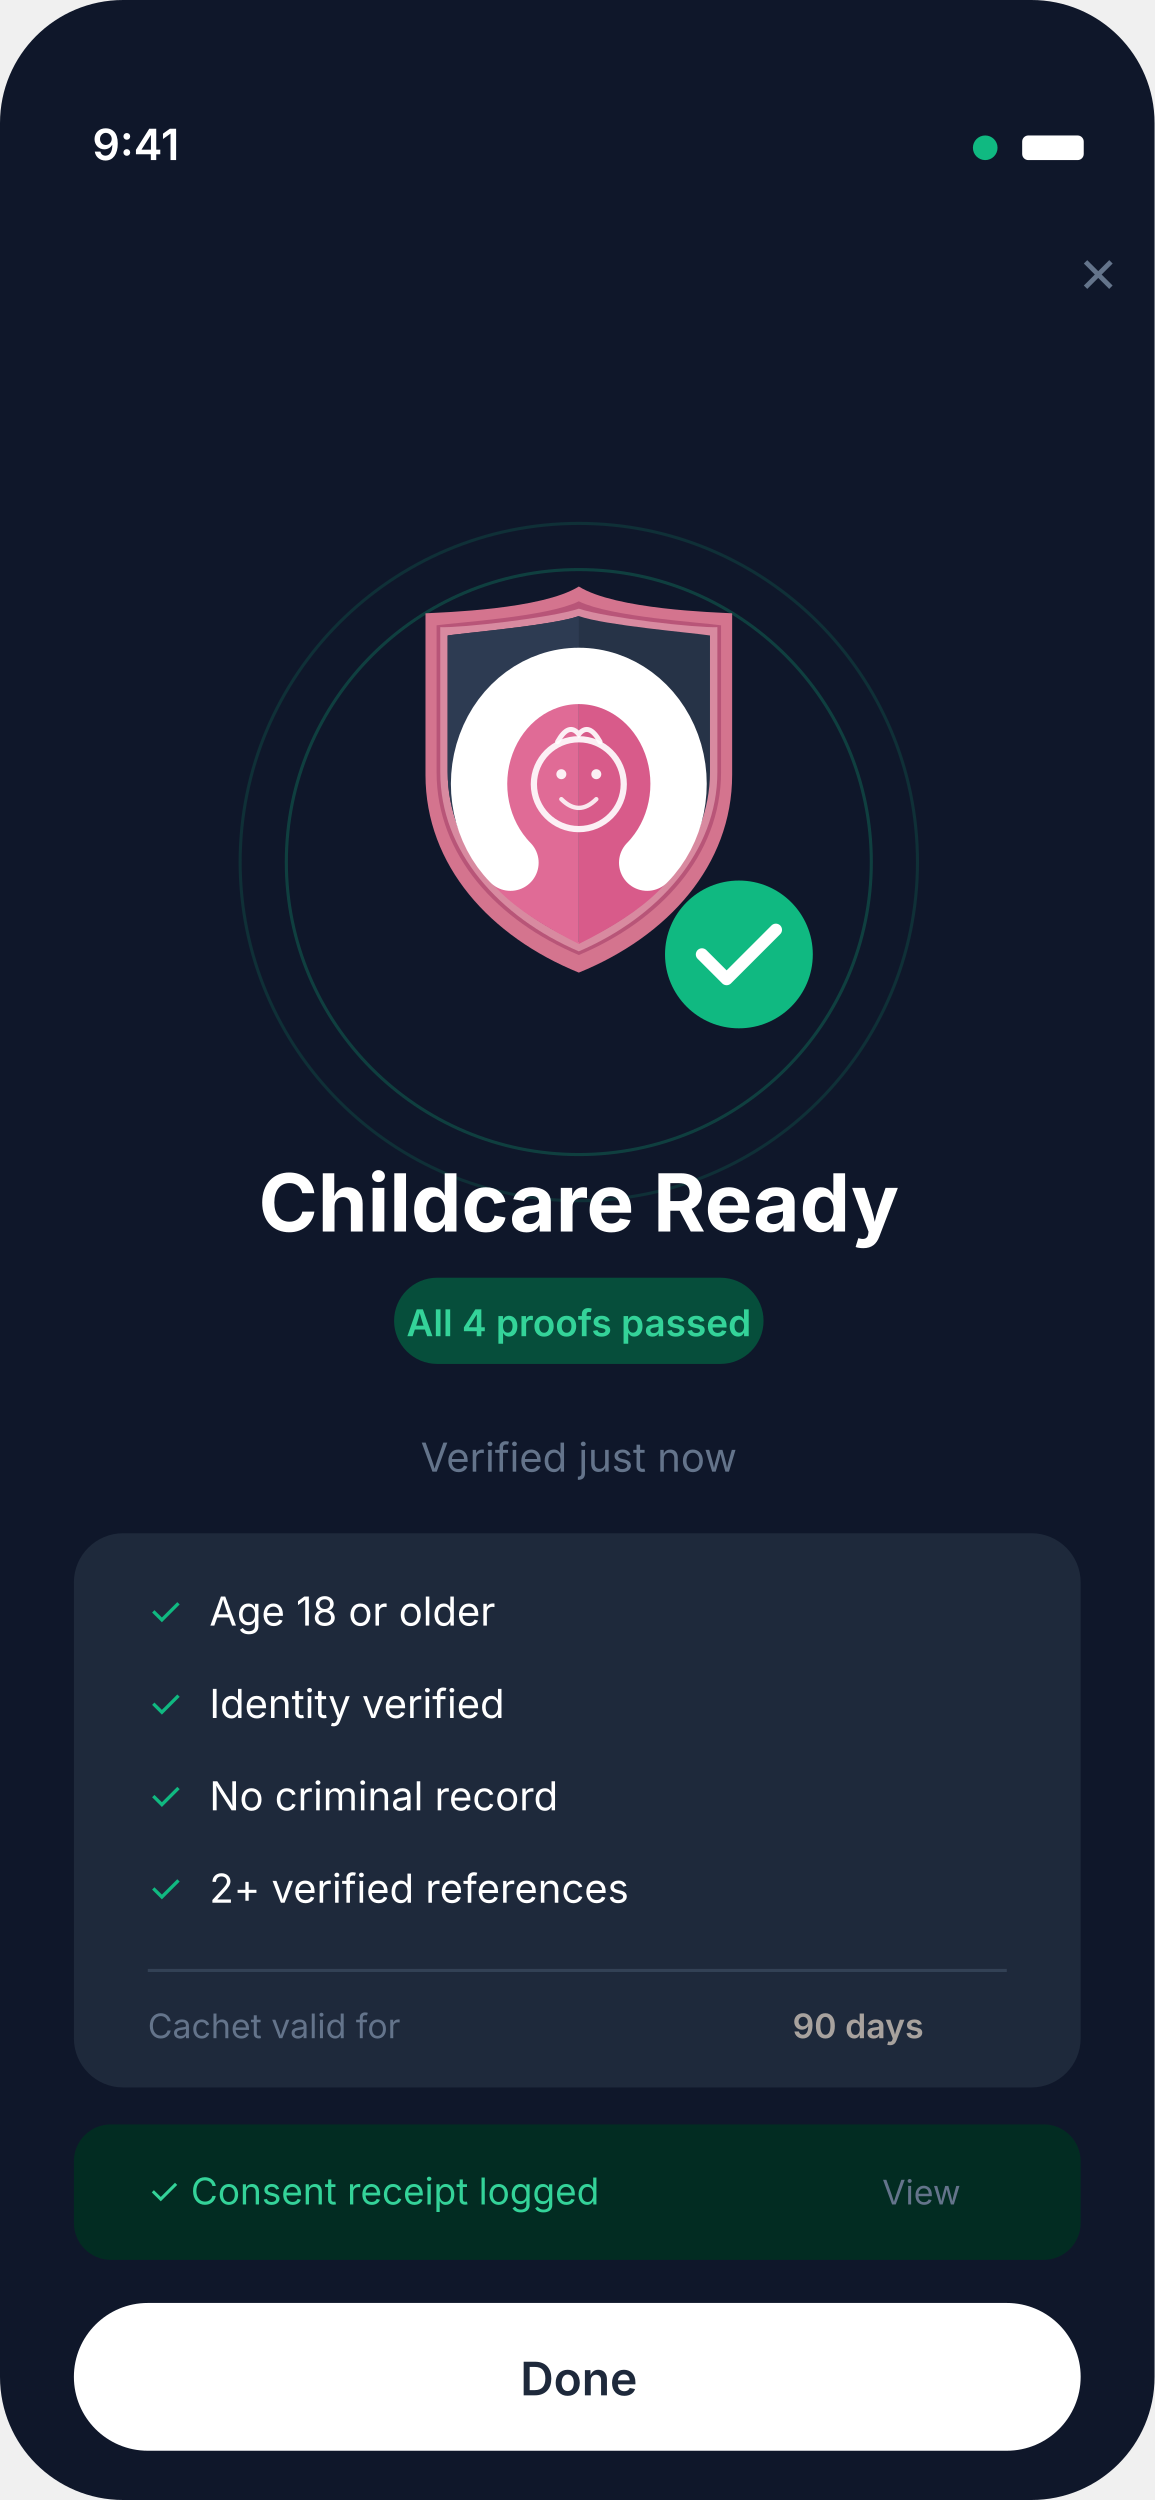
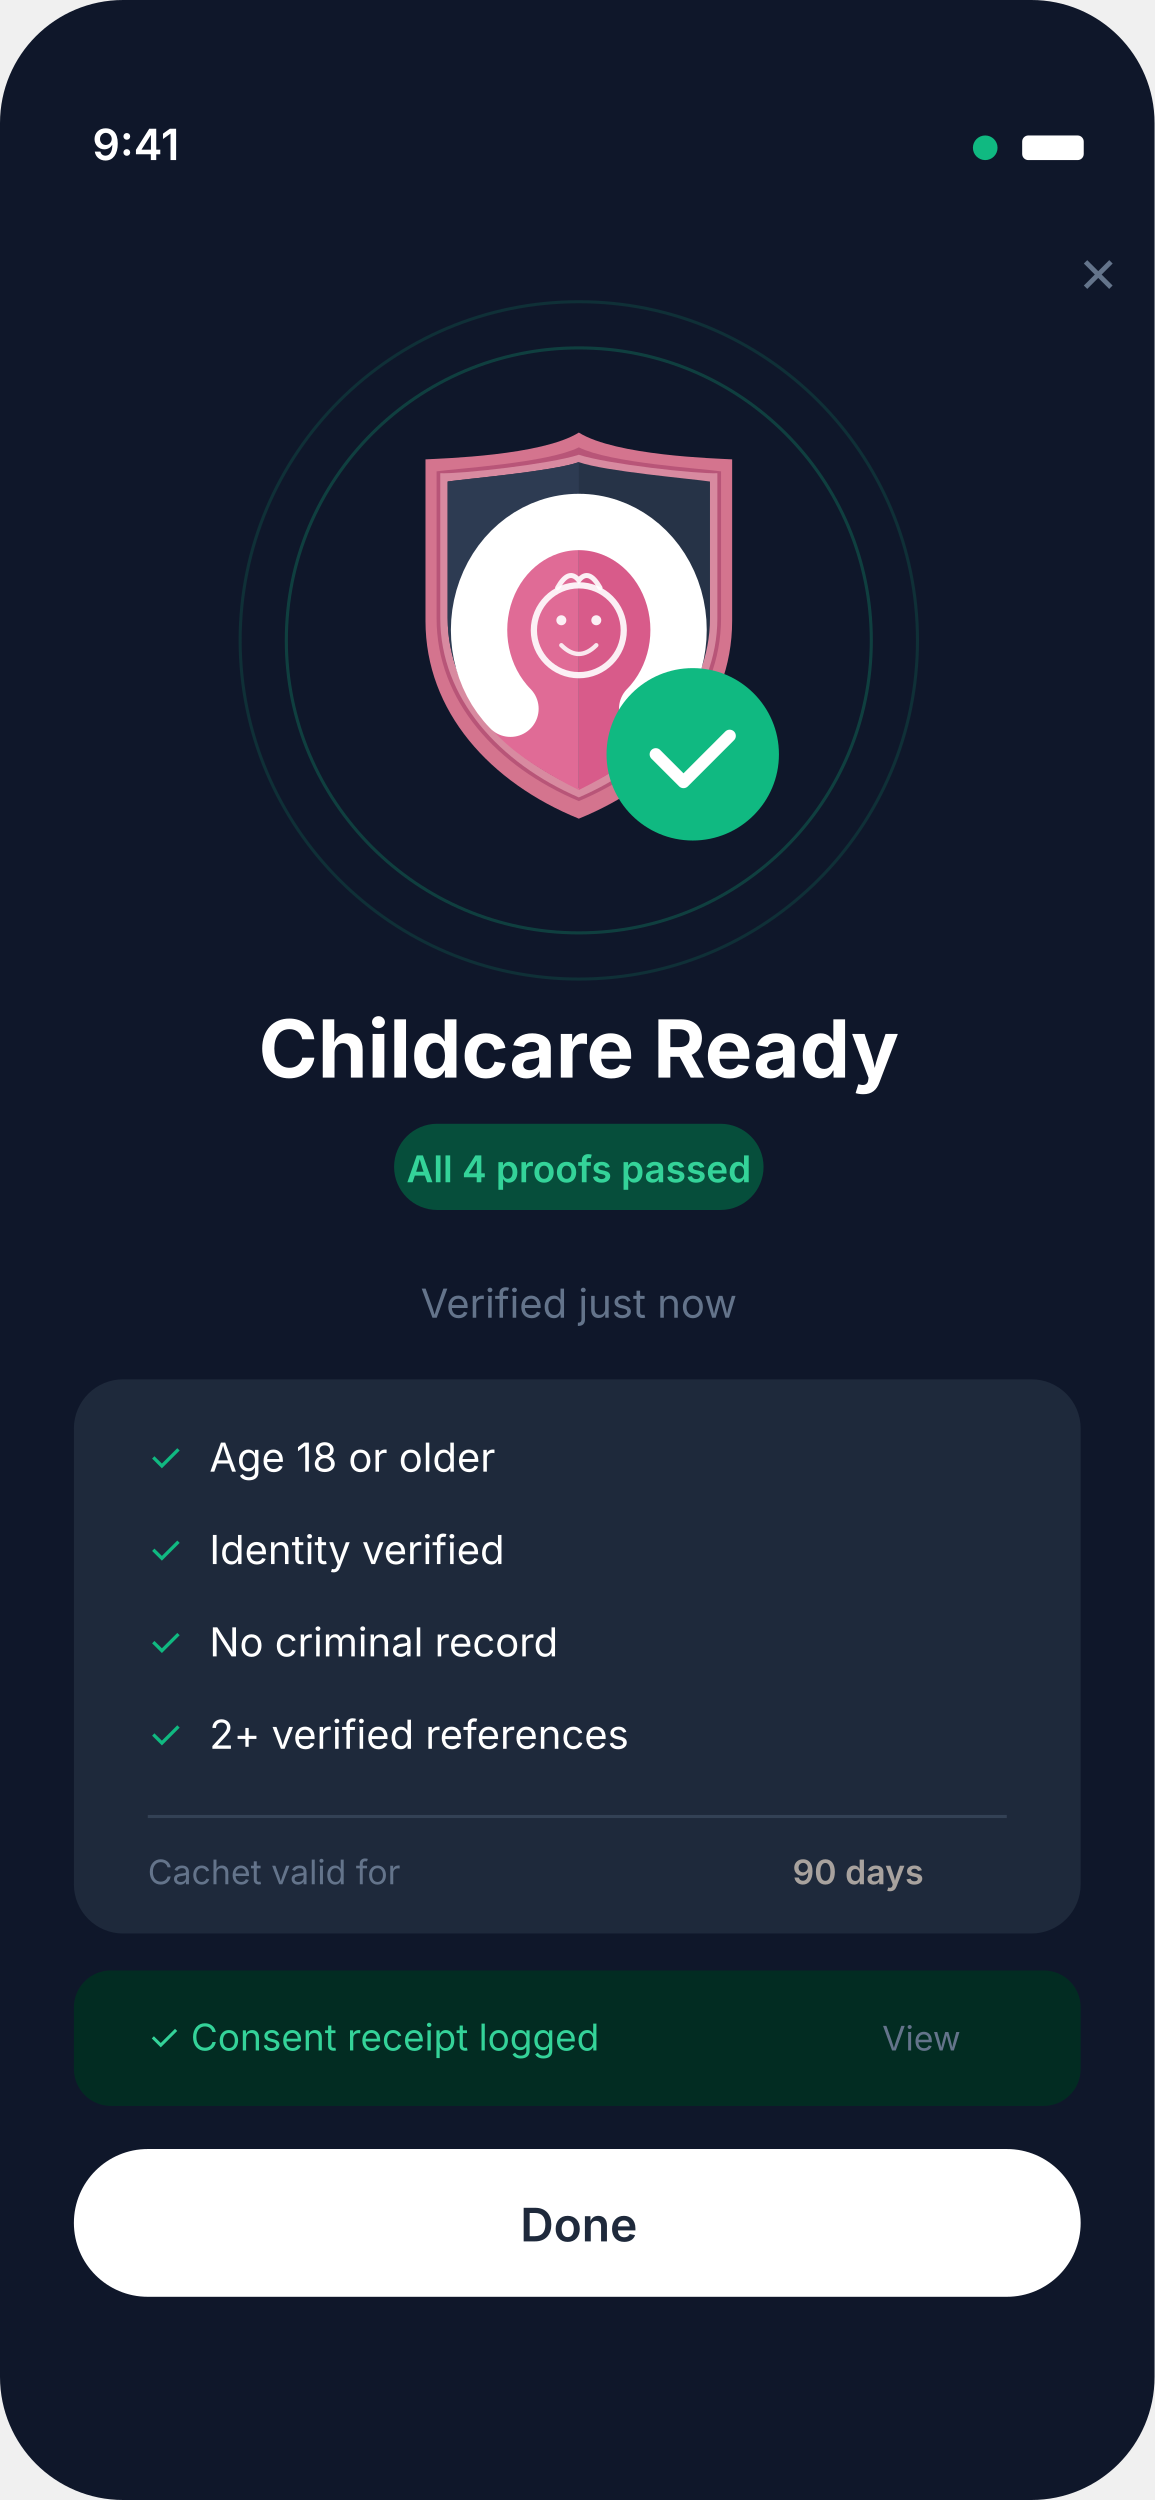
<svg xmlns="http://www.w3.org/2000/svg" viewBox="0 0 375 812" width="375" height="812">
  <defs>
    <symbol id="childcare-shield" viewBox="0 0 400 520">
      <path d="M 200 35 C 240 60, 348 63, 366 64 V 239 C 366 337, 296 414, 200 453 C 104 414, 34 337, 34 239 V 64 C 52 63, 160 60, 200 35 Z" fill="#D4748E" />
      <path d="M 200 51 C 234 68, 334 74, 354 77 V 236 C 354 326, 288 397, 200 434 C 112 397, 46 326, 46 236 V 77 C 66 74, 166 68, 200 51 Z" fill="#B85578" />
      <path d="M 200 59 C 230 69, 328 80, 350 79 V 236 C 350 322, 286 393, 200 430 C 114 393, 50 322, 50 236 V 79 C 72 80, 170 69, 200 59 Z" fill="#D88AA0" />
      <path d="M 200 67 C 228 77, 322 85, 342 88 V 236 C 342 318, 280 386, 200 420 C 120 386, 58 318, 58 236 V 88 C 78 85, 172 77, 200 67 Z" fill="#263347" />
      <path d="M 200 67 C 172 77, 78 85, 58 88 V 236 C 58 318, 120 386, 200 420 Z" fill="#2D3B52" />
      <path d="M 200 142 C 280 142, 330 165, 326 278 C 324 347, 268 388, 200 422 Z" fill="#D85B8A" />
      <path d="M 200 142 C 120 142, 70 165, 74 278 C 76 347, 132 388, 200 422 Z" fill="#E06B96" />
      <path d="M 274 334 A 108 117 0 1 0 126 334" fill="none" stroke="#fff" stroke-width="61" stroke-linecap="round" />
      <g transform="matrix(1.3514, 0, 0, 1.3514, -70.28, -51.0)">
        <circle cx="200" cy="222" r="36" fill="none" stroke="#fff" stroke-width="5" opacity="0.9" />
        <circle cx="186" cy="214" r="4" fill="#fff" opacity="0.9" />
        <circle cx="214" cy="214" r="4" fill="#fff" opacity="0.9" />
        <path d="M 186,234 Q 200,248 214,234" fill="none" stroke="#fff" stroke-width="3.5" stroke-linecap="round" opacity="0.85" />
        <path d="M 183,188 Q 192,172 200,182 Q 208,172 217,188" fill="none" stroke="#fff" stroke-width="4" stroke-linecap="round" opacity="0.9" />
      </g>
    </symbol>
  </defs>
  <rect width="375" height="812" rx="40" fill="#0F172A" />
  <text x="30" y="52" font-family="Inter, sans-serif" font-size="14" font-weight="600" fill="#FFFFFF">9:41</text>
  <circle cx="320" cy="48" r="4" fill="#10B981" />
  <rect x="332" y="44" width="20" height="8" rx="2" fill="#FFFFFF" />
  <text x="350" y="95" font-family="Inter, sans-serif" font-size="16" fill="#64748B">✕</text>
-   <circle cx="188" cy="280" r="110" fill="none" stroke="#10B981" stroke-width="1" opacity="0.15" />
-   <circle cx="188" cy="280" r="95" fill="none" stroke="#10B981" stroke-width="1" opacity="0.25" />
-   <use href="#childcare-shield" x="128" y="180" width="120" height="156" />
-   <circle cx="240" cy="310" r="24" fill="#10B981" />
-   <path d="M 228 310 L 236 318 L 252 302" fill="none" stroke="white" stroke-width="4" stroke-linecap="round" stroke-linejoin="round" />
-   <text x="188" y="400" text-anchor="middle" font-family="Inter, sans-serif" font-size="26" font-weight="700" fill="#FFFFFF">Childcare Ready</text>
-   <rect x="128" y="415" width="120" height="28" rx="14" fill="#064E3B" />
-   <text x="188" y="434" text-anchor="middle" font-family="Inter, sans-serif" font-size="12" font-weight="600" fill="#34D399">All 4 proofs passed</text>
-   <text x="188" y="478" text-anchor="middle" font-family="Inter, sans-serif" font-size="13" fill="#64748B">Verified just now</text>
-   <rect x="24" y="498" width="327" height="180" rx="16" fill="#1E293B" />
-   <text x="48" y="528" font-family="Inter, sans-serif" font-size="13" fill="#10B981">✓</text>
-   <text x="68" y="528" font-family="Inter, sans-serif" font-size="13" fill="#FFFFFF">Age 18 or older</text>
-   <text x="48" y="558" font-family="Inter, sans-serif" font-size="13" fill="#10B981">✓</text>
-   <text x="68" y="558" font-family="Inter, sans-serif" font-size="13" fill="#FFFFFF">Identity verified</text>
-   <text x="48" y="588" font-family="Inter, sans-serif" font-size="13" fill="#10B981">✓</text>
-   <text x="68" y="588" font-family="Inter, sans-serif" font-size="13" fill="#FFFFFF">No criminal record</text>
-   <text x="48" y="618" font-family="Inter, sans-serif" font-size="13" fill="#10B981">✓</text>
-   <text x="68" y="618" font-family="Inter, sans-serif" font-size="13" fill="#FFFFFF">2+ verified references</text>
-   <line x1="48" y1="640" x2="327" y2="640" stroke="#334155" stroke-width="1" />
-   <text x="48" y="662" font-family="Inter, sans-serif" font-size="11" fill="#64748B">Cachet valid for</text>
-   <text x="300" y="662" text-anchor="end" font-family="Inter, sans-serif" font-size="11" font-weight="600" fill="#A8A29E">90 days</text>
-   <rect x="24" y="690" width="327" height="44" rx="12" fill="#022C22" />
-   <text x="48" y="716" font-family="Inter, sans-serif" font-size="12" fill="#34D399">✓  Consent receipt logged</text>
-   <text x="312" y="716" text-anchor="end" font-family="Inter, sans-serif" font-size="11" fill="#64748B">View</text>
-   <rect x="24" y="748" width="327" height="48" rx="24" fill="#FFFFFF" />
-   <text x="188" y="778" text-anchor="middle" font-family="Inter, sans-serif" font-size="15" font-weight="600" fill="#1E293B">Done</text>
+   <circle cx="188" cy="208" r="110" fill="none" stroke="#10B981" stroke-width="1" opacity="0.15" />
+   <circle cx="188" cy="208" r="95" fill="none" stroke="#10B981" stroke-width="1" opacity="0.25" />
+   <use href="#childcare-shield" x="128" y="130" width="120" height="156" />
+   <circle cx="225" cy="245" r="28" fill="#10B981" />
+   <path d="M 213 245 L 222 254 L 237 239" fill="none" stroke="white" stroke-width="4" stroke-linecap="round" stroke-linejoin="round" />
+   <text x="188" y="350" text-anchor="middle" font-family="Inter, sans-serif" font-size="26" font-weight="700" fill="#FFFFFF">Childcare Ready</text>
+   <rect x="128" y="365" width="120" height="28" rx="14" fill="#064E3B" />
+   <text x="188" y="384" text-anchor="middle" font-family="Inter, sans-serif" font-size="12" font-weight="600" fill="#34D399">All 4 proofs passed</text>
+   <text x="188" y="428" text-anchor="middle" font-family="Inter, sans-serif" font-size="13" fill="#64748B">Verified just now</text>
+   <rect x="24" y="448" width="327" height="180" rx="16" fill="#1E293B" />
+   <text x="48" y="478" font-family="Inter, sans-serif" font-size="13" fill="#10B981">✓</text>
+   <text x="68" y="478" font-family="Inter, sans-serif" font-size="13" fill="#FFFFFF">Age 18 or older</text>
+   <text x="48" y="508" font-family="Inter, sans-serif" font-size="13" fill="#10B981">✓</text>
+   <text x="68" y="508" font-family="Inter, sans-serif" font-size="13" fill="#FFFFFF">Identity verified</text>
+   <text x="48" y="538" font-family="Inter, sans-serif" font-size="13" fill="#10B981">✓</text>
+   <text x="68" y="538" font-family="Inter, sans-serif" font-size="13" fill="#FFFFFF">No criminal record</text>
+   <text x="48" y="568" font-family="Inter, sans-serif" font-size="13" fill="#10B981">✓</text>
+   <text x="68" y="568" font-family="Inter, sans-serif" font-size="13" fill="#FFFFFF">2+ verified references</text>
+   <line x1="48" y1="590" x2="327" y2="590" stroke="#334155" stroke-width="1" />
+   <text x="48" y="612" font-family="Inter, sans-serif" font-size="11" fill="#64748B">Cachet valid for</text>
+   <text x="300" y="612" text-anchor="end" font-family="Inter, sans-serif" font-size="11" font-weight="600" fill="#A8A29E">90 days</text>
+   <rect x="24" y="640" width="327" height="44" rx="12" fill="#022C22" />
+   <text x="48" y="666" font-family="Inter, sans-serif" font-size="12" fill="#34D399">✓  Consent receipt logged</text>
+   <text x="312" y="666" text-anchor="end" font-family="Inter, sans-serif" font-size="11" fill="#64748B">View</text>
+   <rect x="24" y="698" width="327" height="48" rx="24" fill="#FFFFFF" />
+   <text x="188" y="728" text-anchor="middle" font-family="Inter, sans-serif" font-size="15" font-weight="600" fill="#1E293B">Done</text>
</svg>
